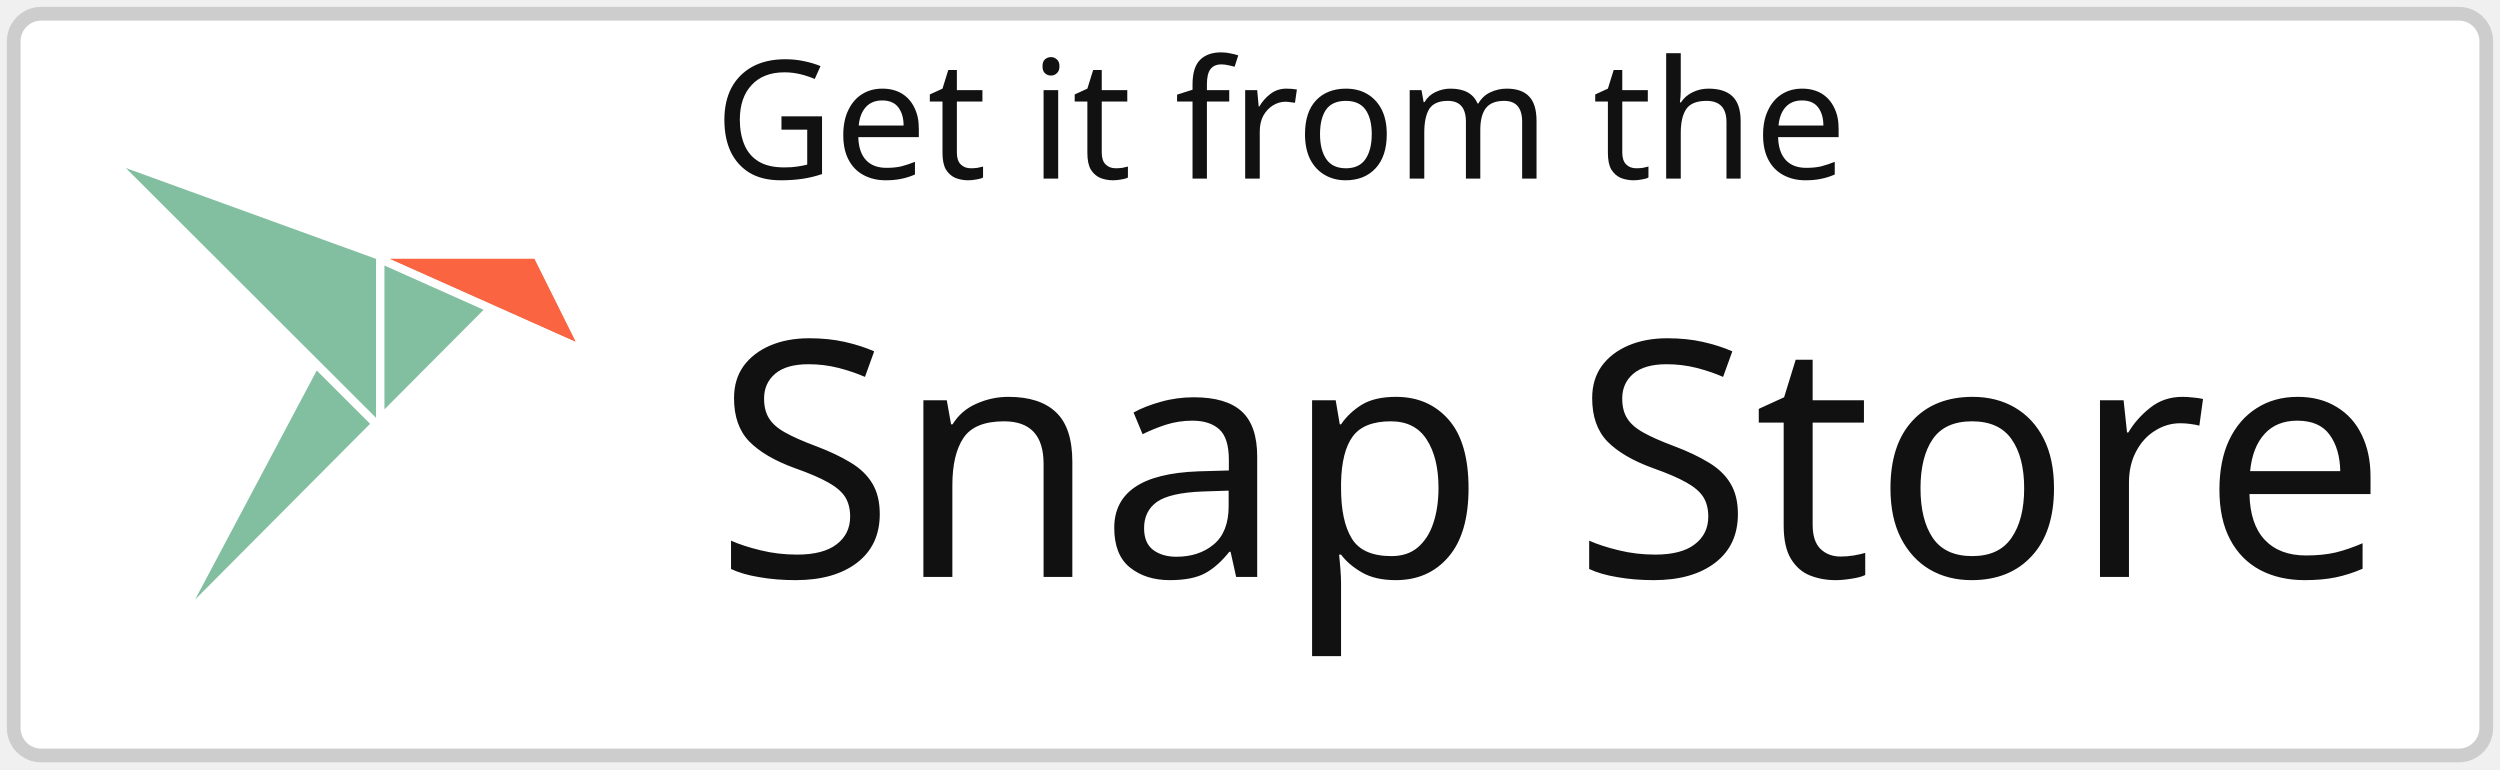
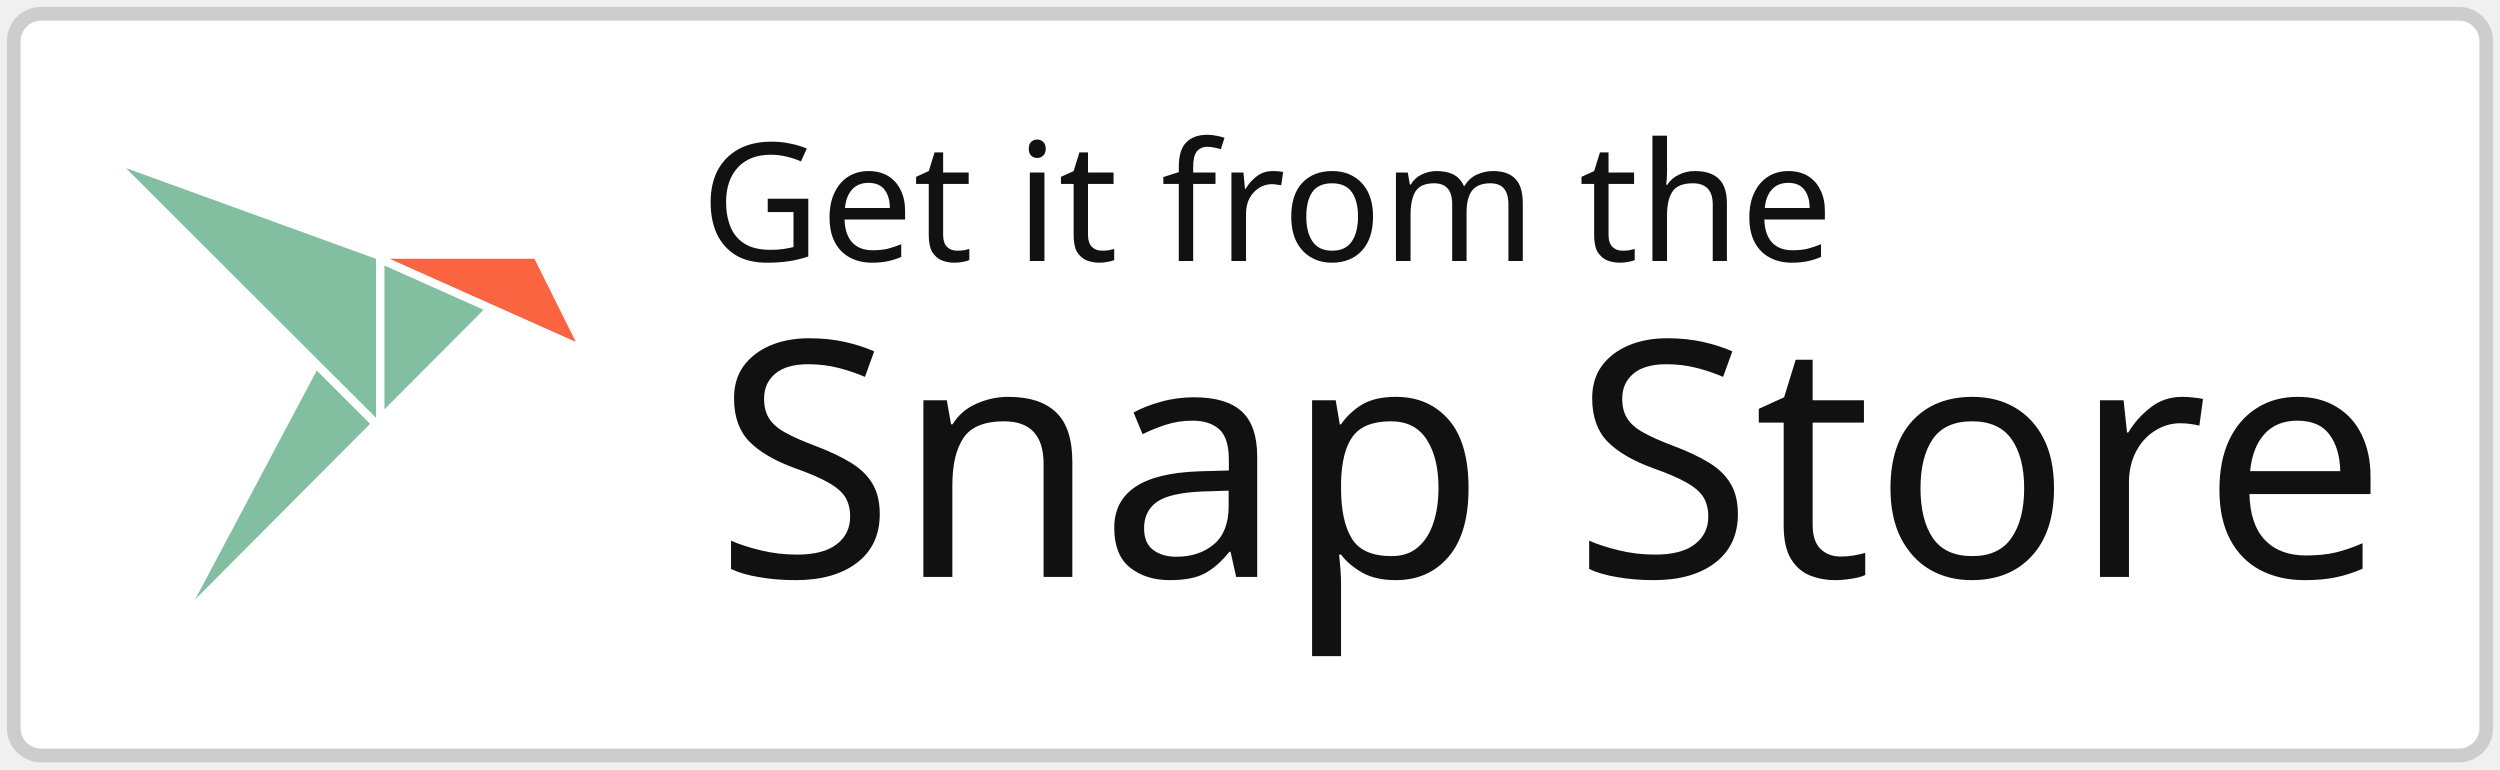
<svg xmlns="http://www.w3.org/2000/svg" xmlns:xlink="http://www.w3.org/1999/xlink" width="182px" height="56px" viewBox="0 0 182 56" version="1.1">
  <defs>
    <polygon id="path-1" points="10.552 0.559 0.061 0.559 13.549 6.58" />
  </defs>
-   <g id="Other-languages" stroke="none" stroke-width="1" fill="none" fill-rule="evenodd">
-     <g id="EN" transform="translate(-4, -113)">
-       <g id="[EN]-snap-store-white" transform="translate(5, 114)">
-         <rect id="Rectangle-path" stroke="#CDCDCD" fill="#FFFFFF" x="0" y="0" width="180" height="54" rx="2" />
-         <g id="logo" transform="translate(8, 11)">
-           <g>
-             <polygon id="Fill-2265" fill="#82BEA0" fill-rule="nonzero" points="18.988 17.802 26.205 10.553 18.988 7.331" />
-             <polygon id="Fill-2266" fill="#82BEA0" fill-rule="nonzero" points="5.208 31.641 17.942 18.852 14.059 14.974" />
-             <polygon id="Fill-2267" fill="#82BEA0" fill-rule="nonzero" points="0.16 0.233 18.375 18.417 18.375 6.846" />
-             <g id="Fill-2268" transform="translate(19.34483, 6.285714)" fill="#FA6441" fill-rule="nonzero">
-               <polygon id="path-2" points="10.552 0.559 0.061 0.559 13.549 6.58" />
-             </g>
-             <g id="colour/snappy-accent-Clipped" transform="translate(19.34483, 6.285714)">
+   <g id="[EN]-snap-store-white" stroke="none" stroke-width="1" fill="none" fill-rule="evenodd">
+     <g transform="translate(1, 1)">
+       <rect id="Rectangle-path" stroke="#CDCDCD" fill="#FFFFFF" x="0" y="0" width="180" height="54" rx="2" />
+       <g id="logo" transform="translate(8, 11)">
+         <g id="Group">
+           <polygon id="Fill-2265" fill="#82BEA0" points="18.988 17.802 26.205 10.553 18.988 7.331" />
+           <polygon id="Fill-2266" fill="#82BEA0" points="5.208 31.641 17.942 18.852 14.059 14.974" />
+           <polygon id="Fill-2267" fill="#82BEA0" points="0.16 0.233 18.375 18.417 18.375 6.846" />
+           <g id="Fill-2268" transform="translate(19.34483, 6.285714)" fill="#FA6441">
+             <polygon id="path-2" points="10.552 0.559 0.061 0.559 13.549 6.58" />
+           </g>
+           <g id="colour/snappy-accent-Clipped" transform="translate(19.34483, 6.285714)">
+             <g>
              <mask id="mask-2" fill="white">
                <use xlink:href="#path-1" />
              </mask>
-               <g id="path-2" />
+               <g id="path-1" />
              <g id="colour/snappy-accent" mask="url(#mask-2)">
-                 <g transform="translate(-19.91379, -9.142857)" id="Rectangle-2">
-                   <g transform="translate(0.343092, 0.497771)">
-                     <rect id="Rectangle-path" fill="#FA6441" fill-rule="nonzero" x="0" y="0" width="101.276" height="34.857" />
+                 <g transform="translate(-20, -10)" id="Rectangle-2">
+                   <g transform="translate(0.086207, 0.857143)">
+                     <g id="Group" transform="translate(0.343092, 0.497771)" fill="#FA6441">
+                       <rect id="Rectangle-path" x="0" y="0" width="101.276" height="34.857" />
+                     </g>
                  </g>
                </g>
              </g>
            </g>
          </g>
        </g>
-         <text id="Get-it-from-the" font-family="Ubuntu" font-size="12" font-weight="normal" line-spacing="24" fill="#111111">
-           <tspan x="51" y="12">Get it from the</tspan>
+       </g>
+       <g id="Get-it-from-the" transform="translate(50, 7)" fill="#111111" font-family="Ubuntu" font-size="12" font-weight="normal">
+         <text>
+           <tspan x="0" y="11">Get it from the</tspan>
        </text>
-         <text id="Snap-Store" font-family="Ubuntu" font-size="24" font-weight="normal" line-spacing="24" fill="#111111">
-           <tspan x="51" y="41">Snap Store</tspan>
+       </g>
+       <g id="Snap-Store" transform="translate(51, 19)" fill="#111111" font-family="Ubuntu" font-size="24" font-weight="normal">
+         <text>
+           <tspan x="0" y="22">Snap Store</tspan>
        </text>
      </g>
    </g>
  </g>
</svg>
